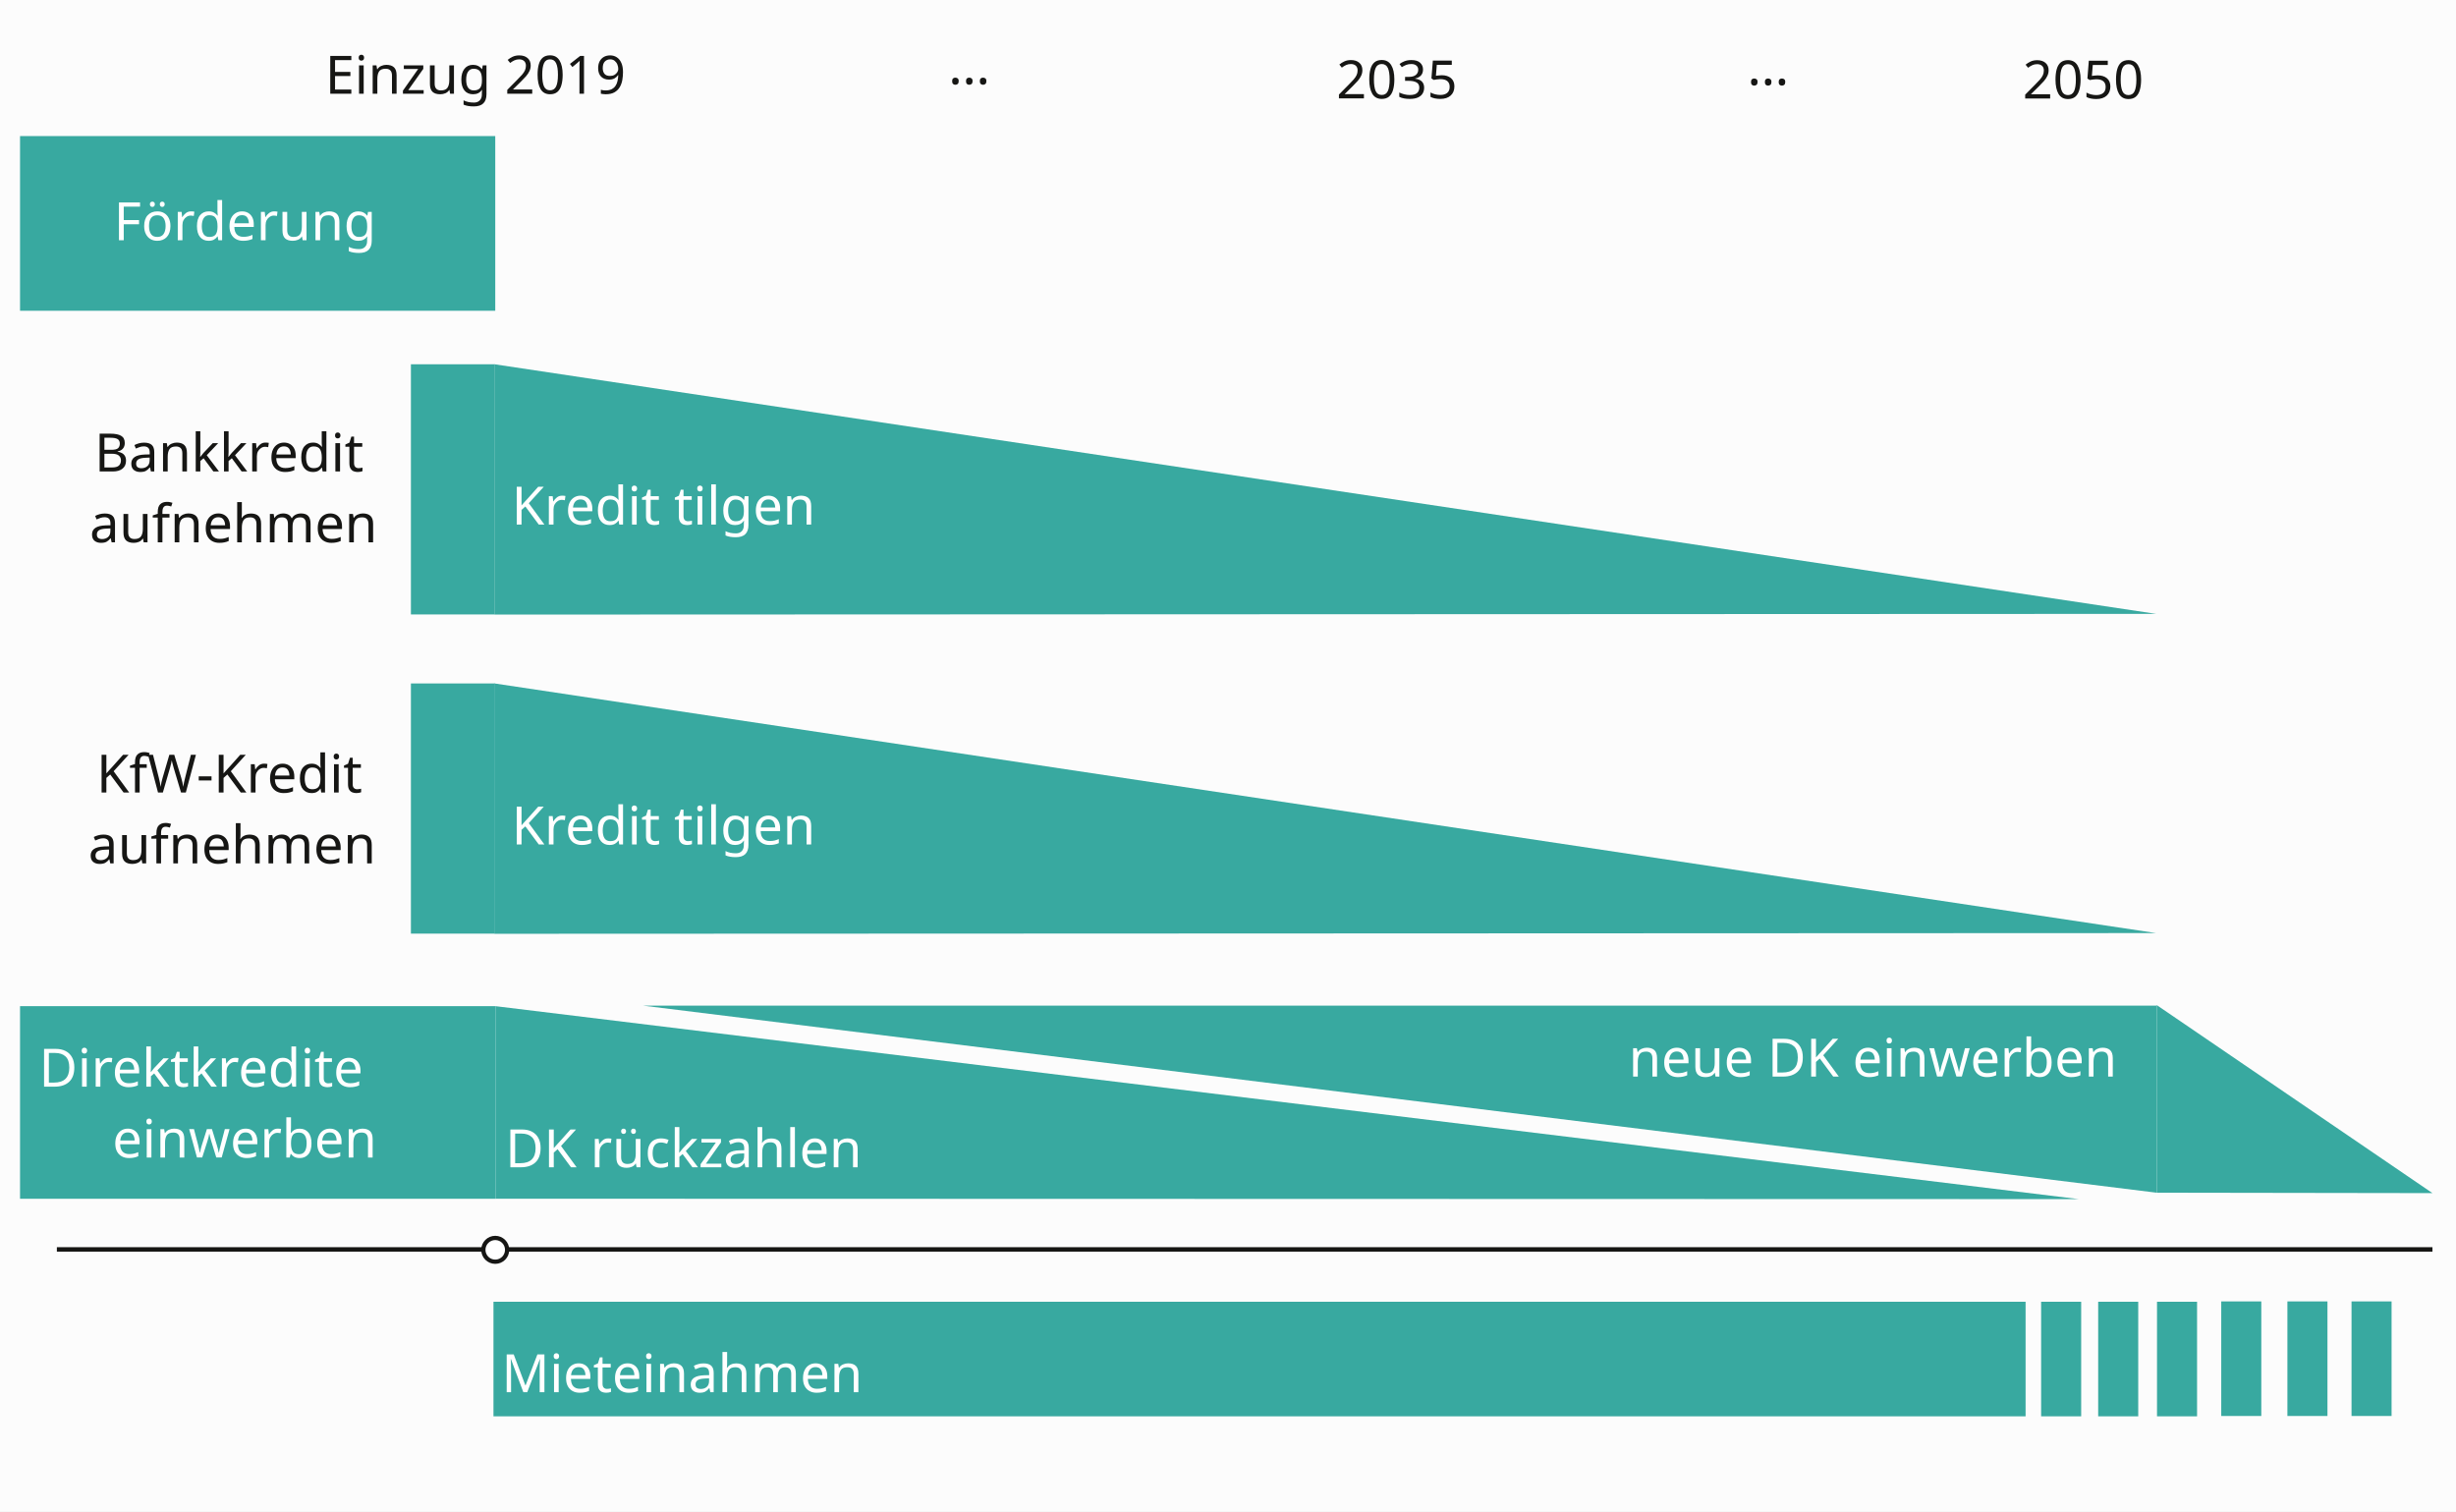
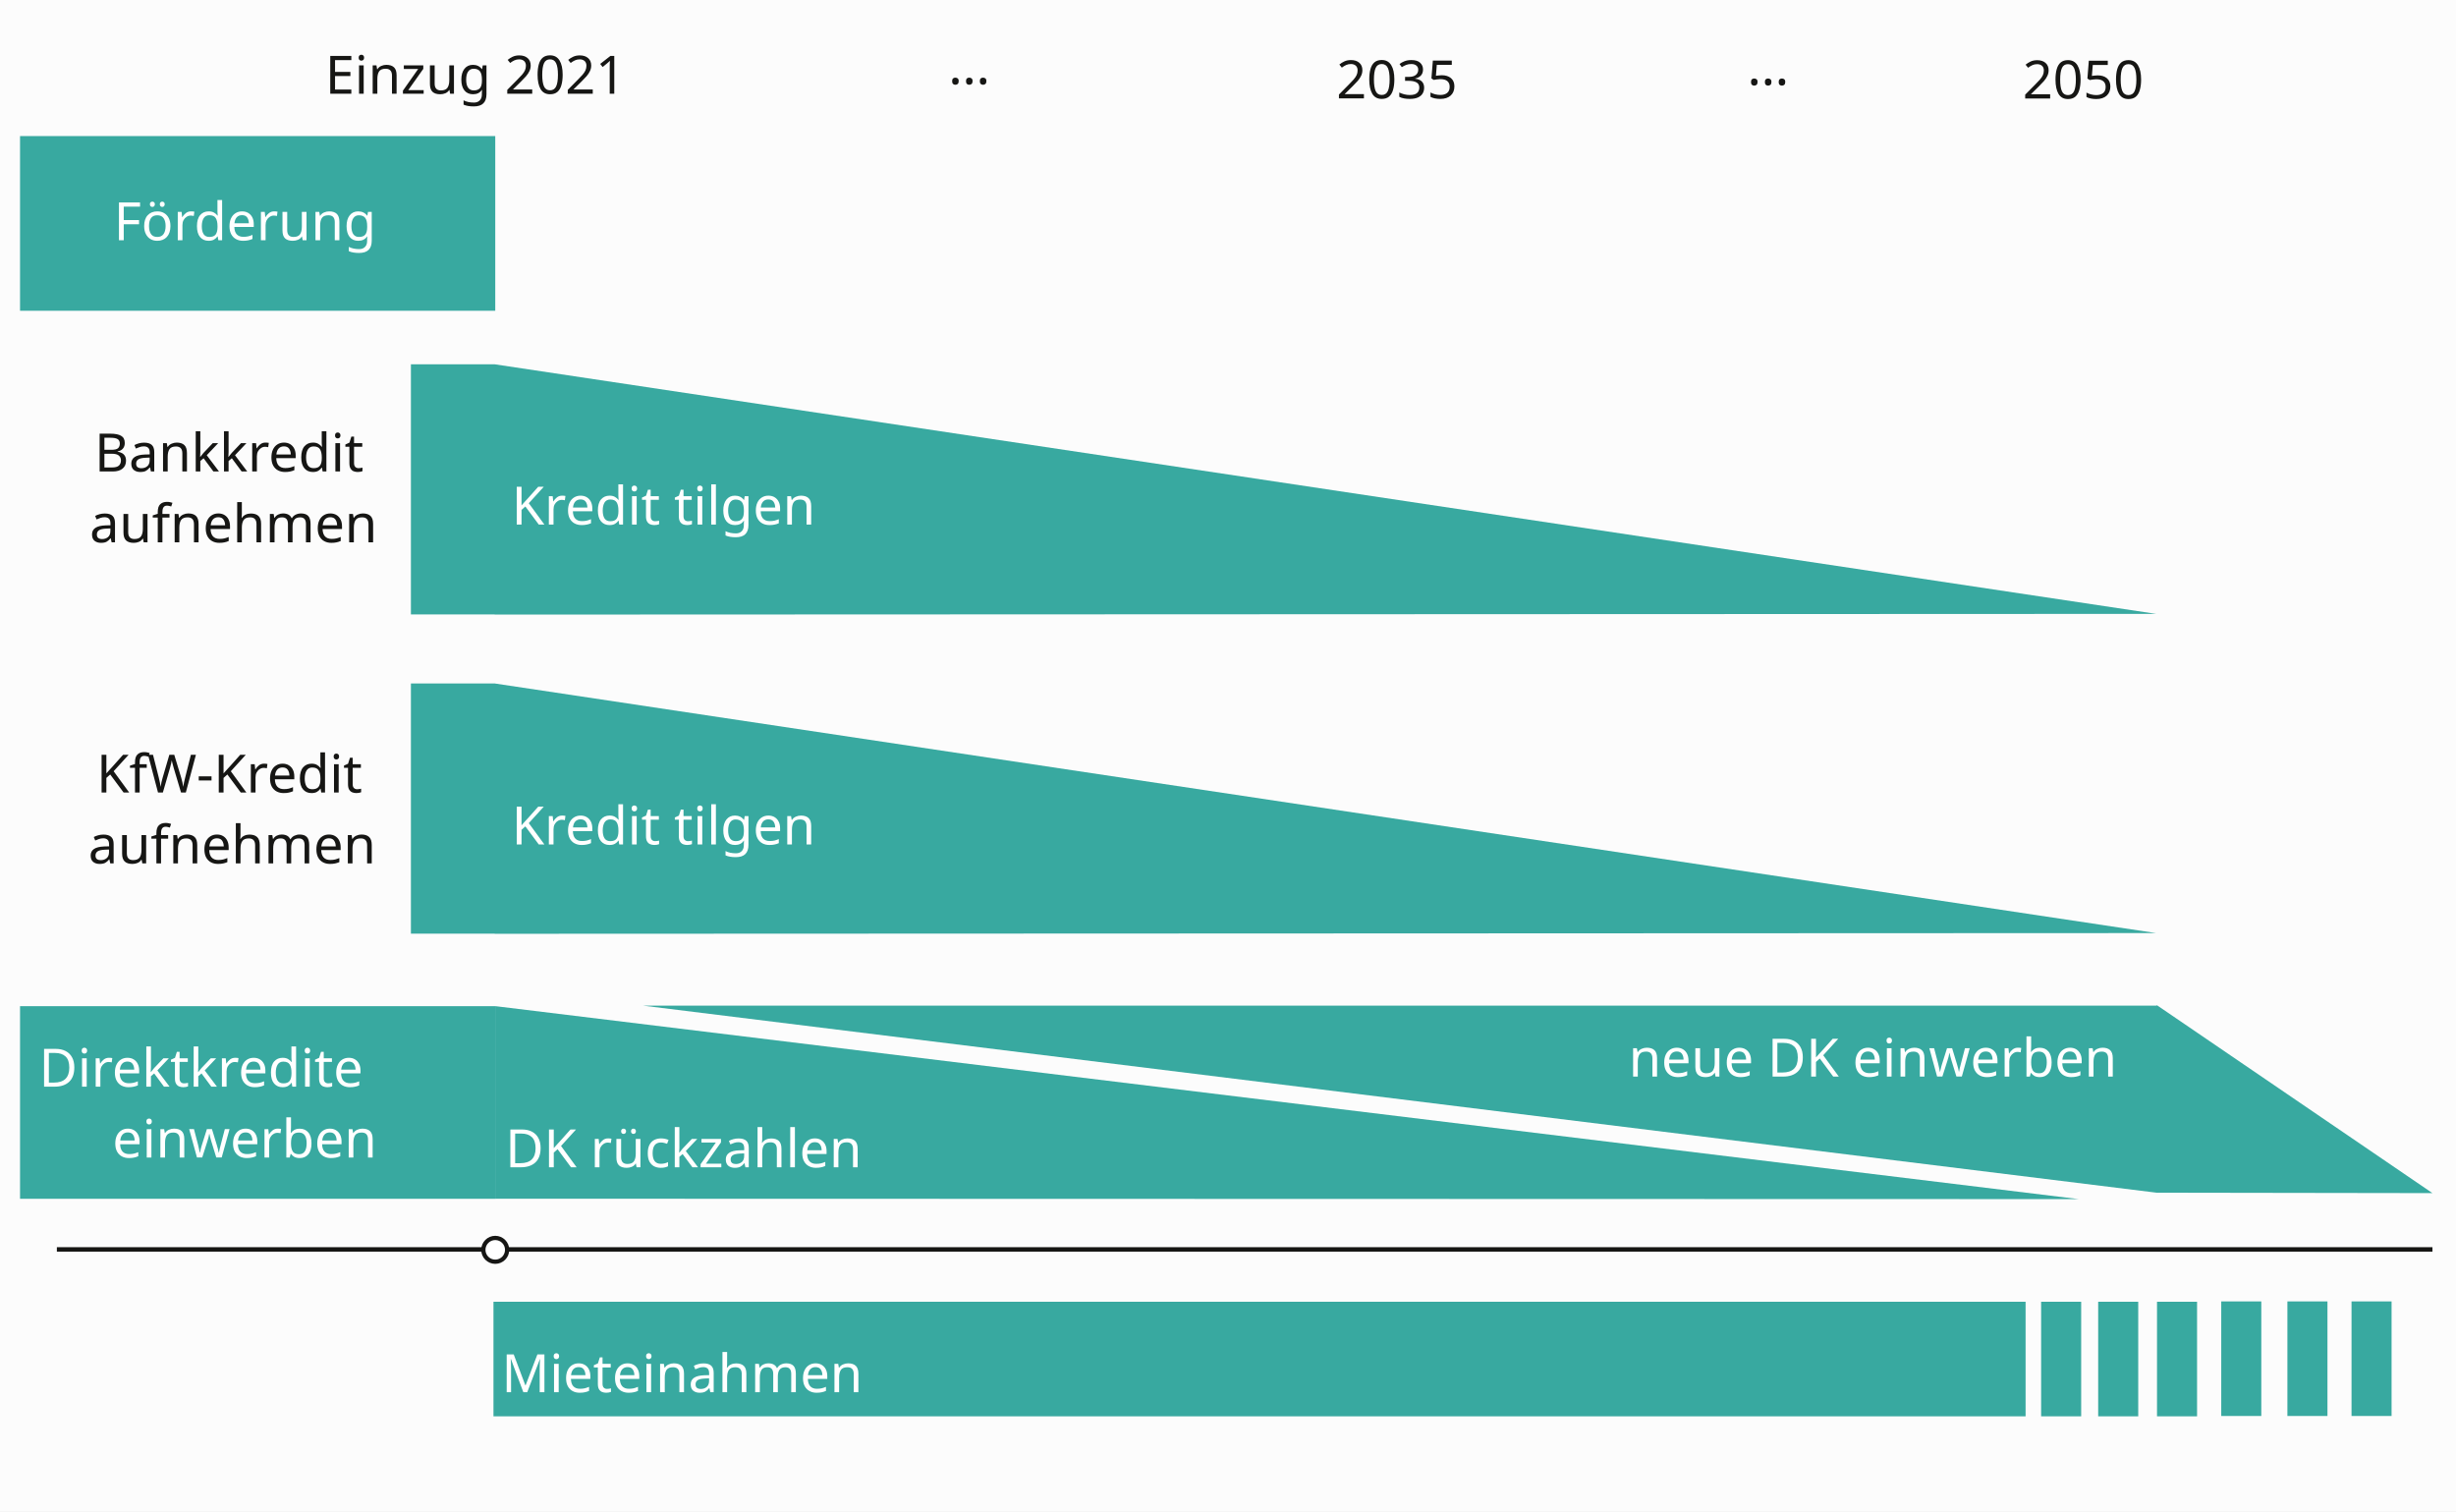
- <svg xmlns="http://www.w3.org/2000/svg" width="650pt" height="400pt" version="1.1" viewBox="0 0 650 400">
-   <rect style="fill:#fcfcfc;" width="650" height="400" x="0" y="0" />
-   <path d="m130.9 96.404 439.74 66.056-439.72 0.186z" fill="#38a9a0" fill-rule="evenodd" />
-   <path d="m108.75 96.402h22.209v66.208h-22.209z" fill="#38a9a0" fill-rule="evenodd" />
-   <path d="m130.9 180.87 439.74 66.064-439.72 0.186z" fill="#38a9a0" fill-rule="evenodd" />
-   <path d="m108.75 180.87h22.246v66.208h-22.246z" fill="#38a9a0" fill-rule="evenodd" />
-   <path d="m5.303 36.011h125.77v46.229h-125.77z" fill="#38a9a0" fill-rule="evenodd" />
-   <path d="m131.14 317.23 419.03 0.108-419.03-51.061z" fill="#38a9a0" fill-rule="evenodd" />
-   <path d="m570.8 266.13-400.57 0.014 400.57 49.5z" fill="#38a9a0" fill-rule="evenodd" />
-   <path d="m570.8 265.99 72.967 49.759-72.967-0.113z" fill="#38a9a0" fill-rule="evenodd" />
-   <path d="m5.303 266.27h125.85v50.976h-125.85z" fill="#38a9a0" fill-rule="evenodd" />
-   <path d="m130.6 344.5h405.49v30.32h-405.49z" fill="#38a9a0" fill-rule="evenodd" />
-   <path d="m540.2 344.5h10.6v30.32h-10.6z" fill="#38a9a0" fill-rule="evenodd" />
-   <g transform="translate(0,-25.5)">
-     <text x="99.878" y="150.272" fill="#161614" font-family="'Source Sans Pro'" font-size="14px" stroke-width=".75px" text-anchor="end" style="line-height:18.75px">
-       <tspan x="99.878" y="150.272" text-align="end" style="line-height:9.75px">Bankkredit</tspan>
-       <tspan x="99.878" y="169.022" text-align="end" style="line-height:9.75px">aufnehmen</tspan>
+ <svg xmlns="http://www.w3.org/2000/svg" width="650pt" height="400pt" version="1.1" viewBox="0 0 650 400" id="svg644">
+   <defs id="defs648" />
+   <rect style="fill:#fcfcfc;" width="650" height="400" x="0" y="0" id="rect536" />
+   <path id="path540" d="m 108.75,96.402 h 22.209 V 162.61 H 108.75 Z m 22.15,0.002 439.74,66.056 -439.72,0.186 z" style="fill:#38a9a0;fill-opacity:1" />
+   <path id="path544" d="m 108.75,180.87 h 22.246 v 66.208 H 108.75 Z m 22.15,0 439.74,66.064 -439.72,0.186 z" style="fill:#38a9a0;fill-opacity:1" />
+   <path d="m5.303 36.011h125.77v46.229h-125.77z" fill="#38a9a0" fill-rule="evenodd" id="path546" />
+   <path id="path552" d="m 570.8,265.99 72.967,49.759 -72.967,-0.113 z m 0,0.14 -400.57,0.014 400.57,49.5 z" style="fill:#38a9a0;fill-opacity:1" />
+   <path id="path554" d="m 5.303,266.27 h 125.85 v 50.976 H 5.303 Z m 125.837,50.96 419.03,0.108 -419.03,-51.061 z" style="fill:#38a9a0;fill-opacity:1" />
+   <path d="m130.6 344.5h405.49v30.32h-405.49z" fill="#38a9a0" fill-rule="evenodd" id="path556" />
+   <path d="m540.2 344.5h10.6v30.32h-10.6z" fill="#38a9a0" fill-rule="evenodd" id="path558" />
+   <g transform="translate(0,-25.5)" id="g566">
+     <text x="99.878" y="150.272" fill="#161614" font-family="'Source Sans Pro'" font-size="14px" stroke-width=".75px" text-anchor="end" style="line-height:18.75px" id="text564">
+       <tspan x="99.878" y="150.272" text-align="end" style="line-height:9.75px" id="tspan560">Bankkredit</tspan>
+       <tspan x="99.878" y="169.022" text-align="end" style="line-height:9.75px" id="tspan562">aufnehmen</tspan>
    </text>
  </g>
-   <text x="99.753" y="287.58" fill="#fff" font-family="'Source Sans Pro'" font-size="14px" stroke-width=".75px" text-anchor="end" style="line-height:18.75px">
-     <tspan x="99.753" y="287.58" text-align="end" style="line-height:9.75px">Direktkredite</tspan>
-     <tspan x="99.753" y="306.33" text-align="end" style="line-height:9.75px">einwerben</tspan>
+   <text x="99.753" y="287.58" fill="#fff" font-family="'Source Sans Pro'" font-size="14px" stroke-width=".75px" text-anchor="end" style="line-height:18.75px" id="text572">
+     <tspan x="99.753" y="287.58" text-align="end" style="line-height:9.75px" id="tspan568">Direktkredite</tspan>
+     <tspan x="99.753" y="306.33" text-align="end" style="line-height:9.75px" id="tspan570">einwerben</tspan>
  </text>
-   <text x="99.516" y="209.743" fill="#161614" font-family="'Source Sans Pro'" font-size="14px" stroke-width=".75px" text-anchor="end" style="line-height:18.75px">
-     <tspan x="99.516" y="209.743" text-align="end" style="line-height:0px">KfW-Kredit</tspan>
-     <tspan x="99.516" y="228.493" text-align="end" style="line-height:0px">aufnehmen</tspan>
+   <text x="99.516" y="209.743" fill="#161614" font-family="'Source Sans Pro'" font-size="14px" stroke-width=".75px" text-anchor="end" style="line-height:18.75px" id="text578">
+     <tspan x="99.516" y="209.743" text-align="end" style="line-height:0px" id="tspan574">KfW-Kredit</tspan>
+     <tspan x="99.516" y="228.493" text-align="end" style="line-height:0px" id="tspan576">aufnehmen</tspan>
  </text>
-   <text x="99.565" y="63.583">
-     <tspan x="99.565" y="63.583" fill="#fff" font-family="'Source Sans Pro'" font-size="14px" stroke-width=".75px" text-align="end" text-anchor="end" style="line-height:0px">Förderung</tspan>
+   <text x="99.565" y="63.583" id="text582">
+     <tspan x="99.565" y="63.583" fill="#fff" font-family="'Source Sans Pro'" font-size="14px" stroke-width=".75px" text-align="end" text-anchor="end" style="line-height:0px" id="tspan580">Förderung</tspan>
  </text>
-   <text x="228.308" y="368.439">
-     <tspan x="228.308" y="368.439" fill="#fff" font-family="'Source Sans Pro'" font-size="14px" stroke-width=".75px" text-align="end" text-anchor="end" style="line-height:9.75px">Mieteinahmen</tspan>
+   <text x="228.308" y="368.439" id="text586">
+     <tspan x="228.308" y="368.439" fill="#fff" font-family="'Source Sans Pro'" font-size="14px" stroke-width=".75px" text-align="end" text-anchor="end" style="line-height:9.75px" id="tspan584">Mieteinahmen</tspan>
  </text>
-   <text x="563.936" y="284.912" fill="#fff" font-family="'Source Sans Pro'" font-size="14px" stroke-width=".75px" text-anchor="end" style="line-height:18.75px">
-     <tspan x="563.936" y="284.912" text-align="end" style="line-height:9.75px">neue DK einwerben</tspan>
-     <tspan x="563.936" y="303.662" text-align="end" style="line-height:9.75px" />
+   <text x="563.936" y="284.912" fill="#fff" font-family="'Source Sans Pro'" font-size="14px" stroke-width=".75px" text-anchor="end" style="line-height:18.75px" id="text592">
+     <tspan x="563.936" y="284.912" text-align="end" style="line-height:9.75px" id="tspan588">neue DK einwerben</tspan>
+     <tspan x="563.936" y="303.662" text-align="end" style="line-height:9.75px" id="tspan590" />
  </text>
-   <path d="m555.3 344.5h10.6v30.32h-10.6z" fill="#38a9a0" fill-rule="evenodd" />
-   <path d="m570.87 344.5h10.6v30.32h-10.6z" fill="#38a9a0" fill-rule="evenodd" />
-   <text x="165.611" y="24.801" fill="#161614" style="line-height:18.75px">
-     <tspan x="165.611" y="24.801" fill="#161614" font-family="'Source Sans Pro'" font-size="14px" stroke-width=".75px" text-align="end" text-anchor="end" style="line-height:9.75px">Einzug 2019</tspan>
+   <path d="m555.3 344.5h10.6v30.32h-10.6z" fill="#38a9a0" fill-rule="evenodd" id="path594" />
+   <path d="m570.87 344.5h10.6v30.32h-10.6z" fill="#38a9a0" fill-rule="evenodd" id="path596" />
+   <text x="165.611" y="24.801" style="line-height:18.75px;fill:#161614" id="text600">
+     <tspan x="165.611" y="24.801" font-size="14px" text-align="end" style="font-size:14px;line-height:9.75px;font-family:'Source Sans Pro';text-align:end;text-anchor:end;fill:#161614;stroke-width:0.75px" id="tspan598">Einzug 2021</tspan>
  </text>
-   <text x="262.052" y="22.234" fill="#161614" style="line-height:18.75px">
-     <tspan x="262.052" y="22.234" fill="#161614" font-family="'Source Sans Pro'" font-size="14px" stroke-width=".75px" text-align="end" text-anchor="end" style="line-height:9.75px">…</tspan>
+   <text x="262.052" y="22.234" fill="#161614" style="line-height:18.75px" id="text604">
+     <tspan x="262.052" y="22.234" fill="#161614" font-family="'Source Sans Pro'" font-size="14px" stroke-width=".75px" text-align="end" text-anchor="end" style="line-height:9.75px" id="tspan602">…</tspan>
  </text>
-   <text x="385.723" y="26.038" fill="#161614" style="line-height:18.75px">
-     <tspan x="385.723" y="26.038" fill="#161614" font-family="'Source Sans Pro'" font-size="14px" stroke-width=".75px" text-align="end" text-anchor="end" style="line-height:9.75px">2035</tspan>
+   <text x="385.723" y="26.038" fill="#161614" style="line-height:18.75px" id="text608">
+     <tspan x="385.723" y="26.038" fill="#161614" font-family="'Source Sans Pro'" font-size="14px" stroke-width=".75px" text-align="end" text-anchor="end" style="line-height:9.75px" id="tspan606">2035</tspan>
  </text>
-   <text x="473.477" y="22.46" fill="#161614" style="line-height:18.75px">
-     <tspan x="473.477" y="22.46" fill="#161614" font-family="'Source Sans Pro'" font-size="14px" stroke-width=".75px" text-align="end" text-anchor="end" style="line-height:9.75px">…</tspan>
+   <text x="473.477" y="22.46" fill="#161614" style="line-height:18.75px" id="text612">
+     <tspan x="473.477" y="22.46" fill="#161614" font-family="'Source Sans Pro'" font-size="14px" stroke-width=".75px" text-align="end" text-anchor="end" style="line-height:9.75px" id="tspan610">…</tspan>
  </text>
-   <text x="570.98" y="26.071" fill="#161614" font-family="'Source Sans Pro'" font-size="14px" stroke-width=".75px" text-anchor="end" style="line-height:18.75px">
-     <tspan x="570.98" y="26.071" text-align="end" style="line-height:9.75px">2050</tspan>
-     <tspan x="570.98" y="44.821" text-align="end" style="line-height:9.75px" />
+   <text x="570.98" y="26.071" fill="#161614" font-family="'Source Sans Pro'" font-size="14px" stroke-width=".75px" text-anchor="end" style="line-height:18.75px" id="text618">
+     <tspan x="570.98" y="26.071" text-align="end" style="line-height:9.75px" id="tspan614">2050</tspan>
+     <tspan x="570.98" y="44.821" text-align="end" style="line-height:9.75px" id="tspan616" />
  </text>
-   <g transform="matrix(.99126 0 0 1 5.1715 0)">
-     <path d="m9.966 330.65h634.26" stroke="#161614" stroke-width="1.183" />
+   <g transform="matrix(.99126 0 0 1 5.1715 0)" id="g622">
+     <path d="m9.966 330.65h634.26" stroke="#161614" stroke-width="1.183" id="path620" />
  </g>
-   <text x="215.822" y="223.477">
-     <tspan x="215.822" y="223.477" fill="#fff" font-family="'Source Sans Pro'" font-size="14px" stroke-width=".75px" text-align="end" text-anchor="end" style="line-height:9.75px">Kredit tilgen</tspan>
+   <text x="215.822" y="223.477" id="text626">
+     <tspan x="215.822" y="223.477" fill="#fff" font-family="'Source Sans Pro'" font-size="14px" stroke-width=".75px" text-align="end" text-anchor="end" style="line-height:9.75px" id="tspan624">Kredit tilgen</tspan>
  </text>
-   <text x="215.822" y="138.818">
-     <tspan x="215.822" y="138.818" fill="#fff" font-family="'Source Sans Pro'" font-size="14px" stroke-width=".75px" text-align="end" text-anchor="end" style="line-height:9.75px">Kredit tilgen</tspan>
+   <text x="215.822" y="138.818" id="text630">
+     <tspan x="215.822" y="138.818" fill="#fff" font-family="'Source Sans Pro'" font-size="14px" stroke-width=".75px" text-align="end" text-anchor="end" style="line-height:9.75px" id="tspan628">Kredit tilgen</tspan>
  </text>
-   <path d="m587.87 344.41h10.6v30.32h-10.6z" fill="#38a9a0" fill-rule="evenodd" />
-   <path d="m605.38 344.41h10.6v30.32h-10.6z" fill="#38a9a0" fill-rule="evenodd" />
-   <path d="m622.35 344.41h10.6v30.32h-10.6z" fill="#38a9a0" fill-rule="evenodd" />
-   <circle cx="131.07" cy="330.76" r="3.149" fill="#fff" stroke="#161614" stroke-linecap="round" stroke-linejoin="round" stroke-width="1.125" />
-   <text x="228.118" y="308.91">
-     <tspan x="228.118" y="308.91" fill="#fff" font-family="'Source Sans Pro'" font-size="14px" stroke-width=".75px" text-align="end" text-anchor="end" style="line-height:9.75px">DK rückzahlen</tspan>
+   <path d="m587.87 344.41h10.6v30.32h-10.6z" fill="#38a9a0" fill-rule="evenodd" id="path632" />
+   <path d="m605.38 344.41h10.6v30.32h-10.6z" fill="#38a9a0" fill-rule="evenodd" id="path634" />
+   <path d="m622.35 344.41h10.6v30.32h-10.6z" fill="#38a9a0" fill-rule="evenodd" id="path636" />
+   <circle cx="131.07" cy="330.76" r="3.149" fill="#fff" stroke="#161614" stroke-linecap="round" stroke-linejoin="round" stroke-width="1.125" id="circle638" />
+   <text x="228.118" y="308.91" id="text642">
+     <tspan x="228.118" y="308.91" fill="#fff" font-family="'Source Sans Pro'" font-size="14px" stroke-width=".75px" text-align="end" text-anchor="end" style="line-height:9.75px" id="tspan640">DK rückzahlen</tspan>
  </text>
</svg>
